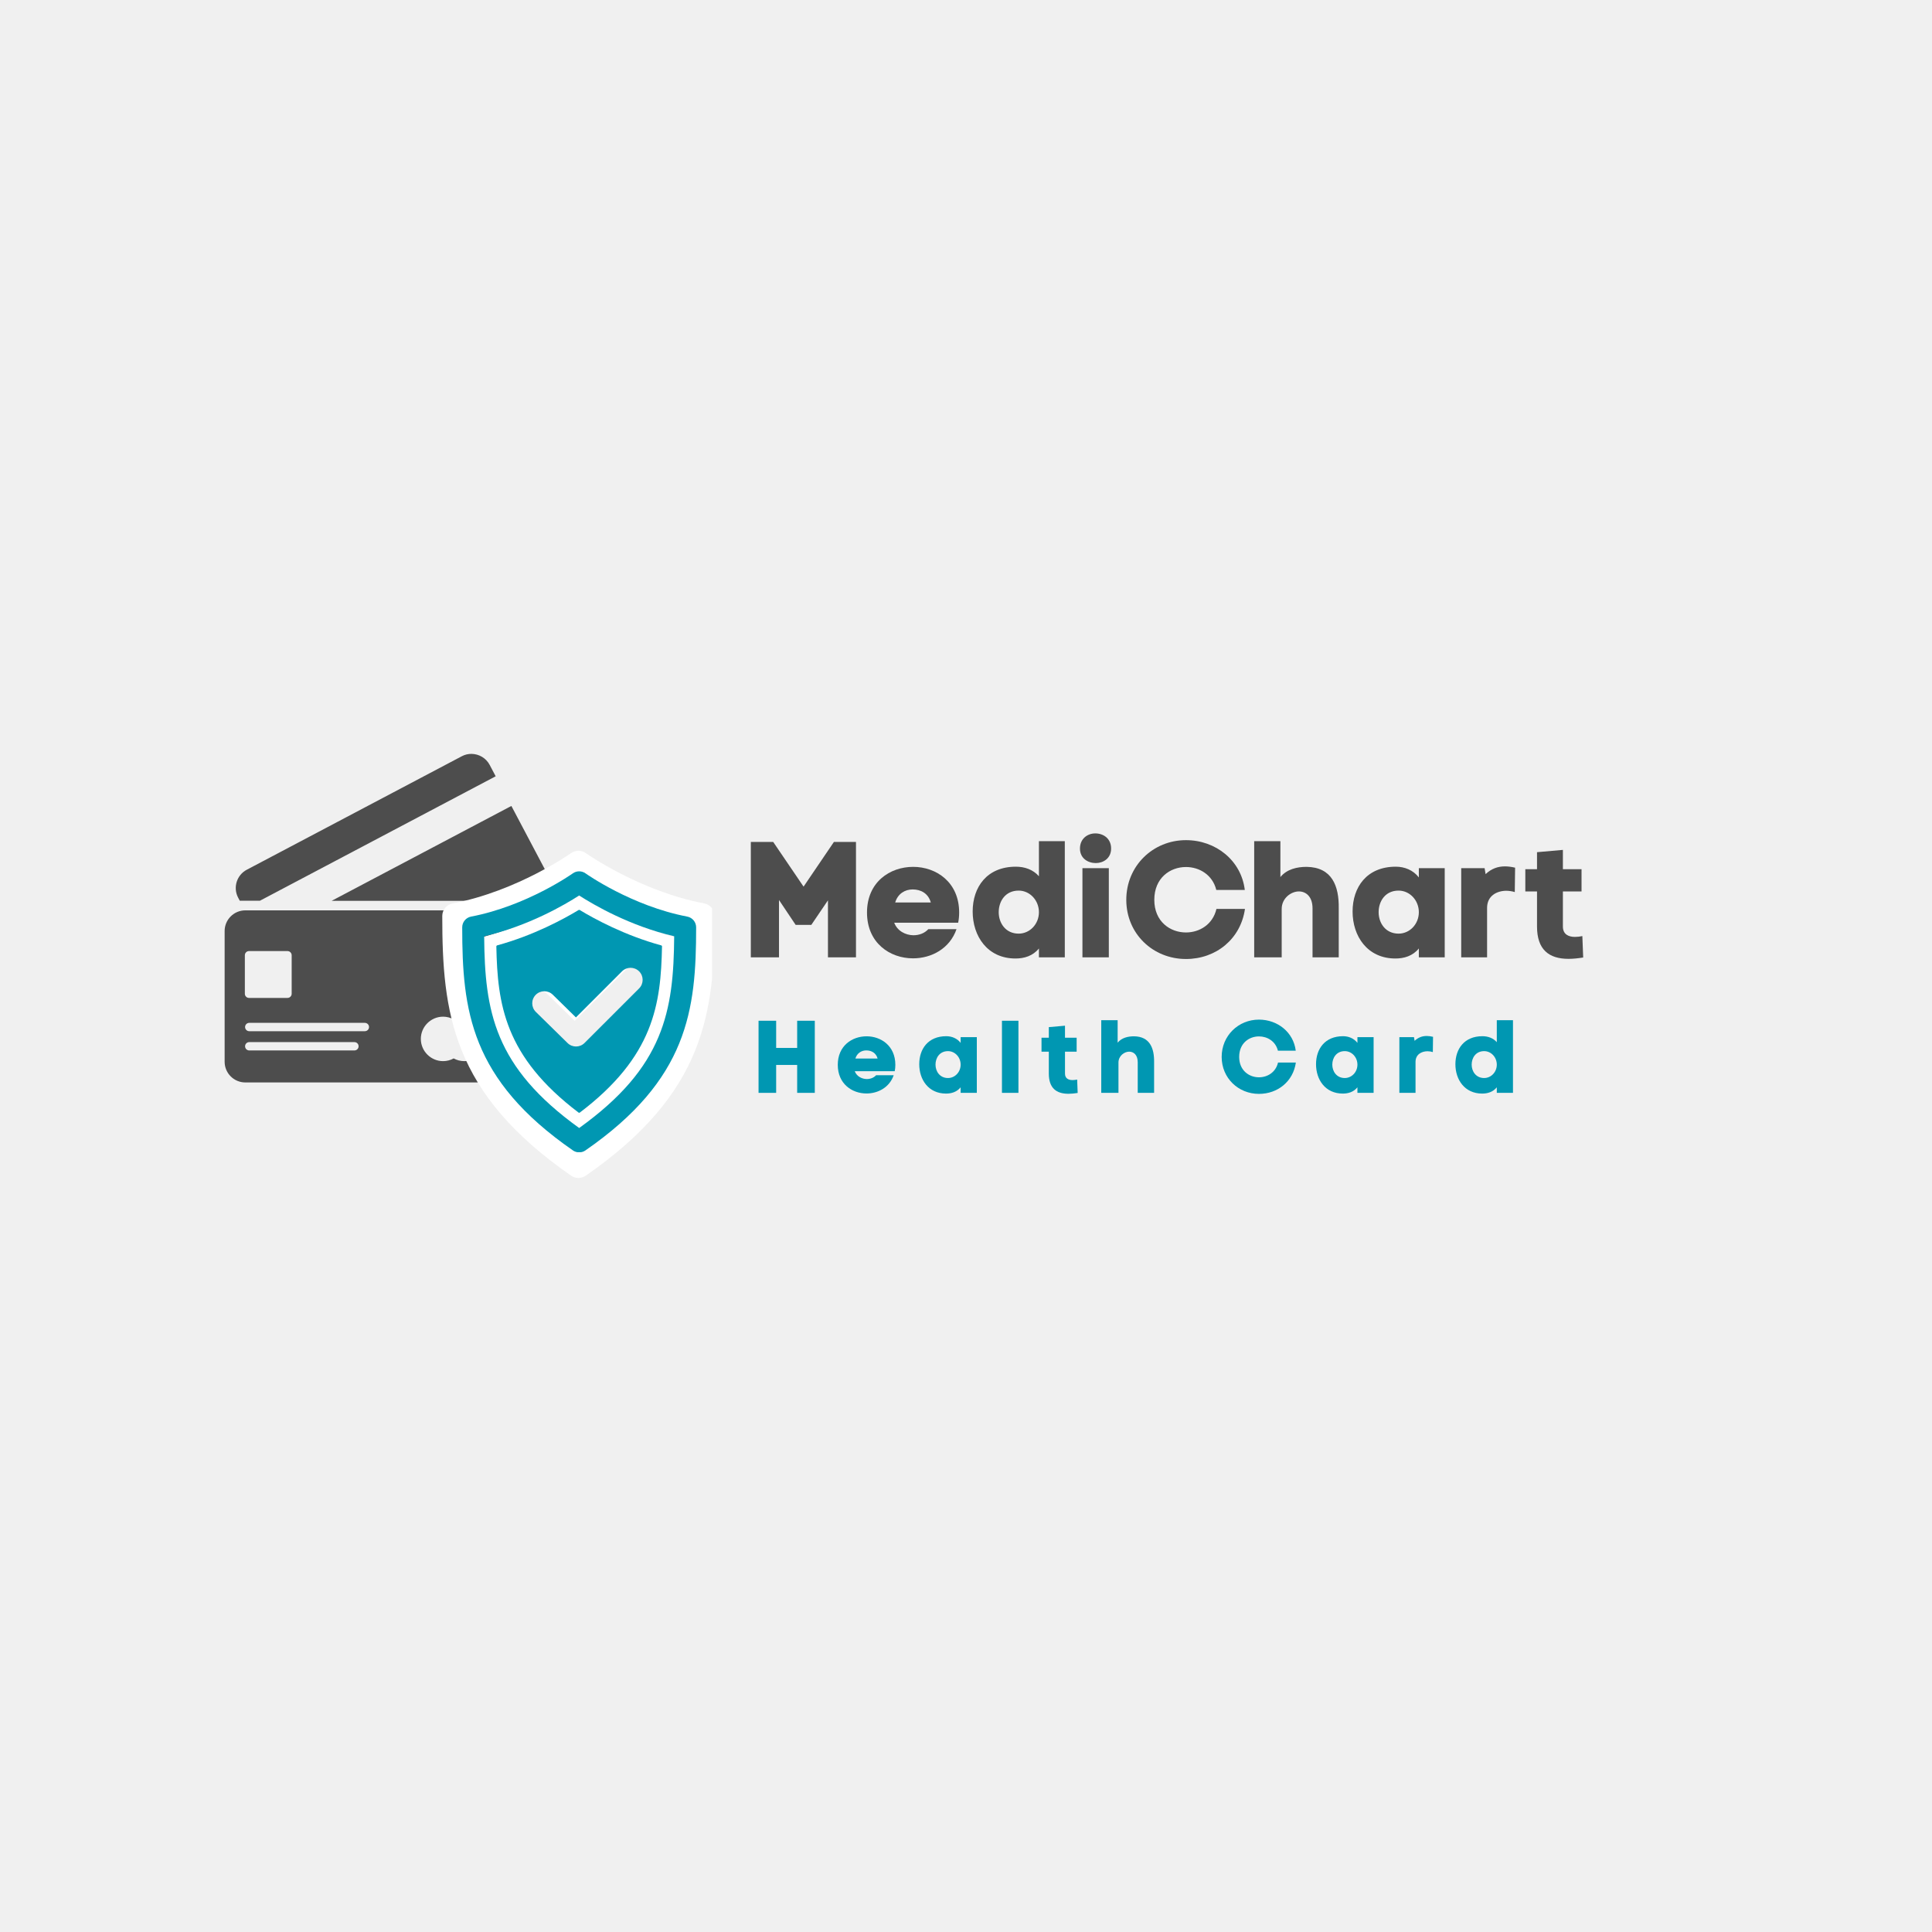
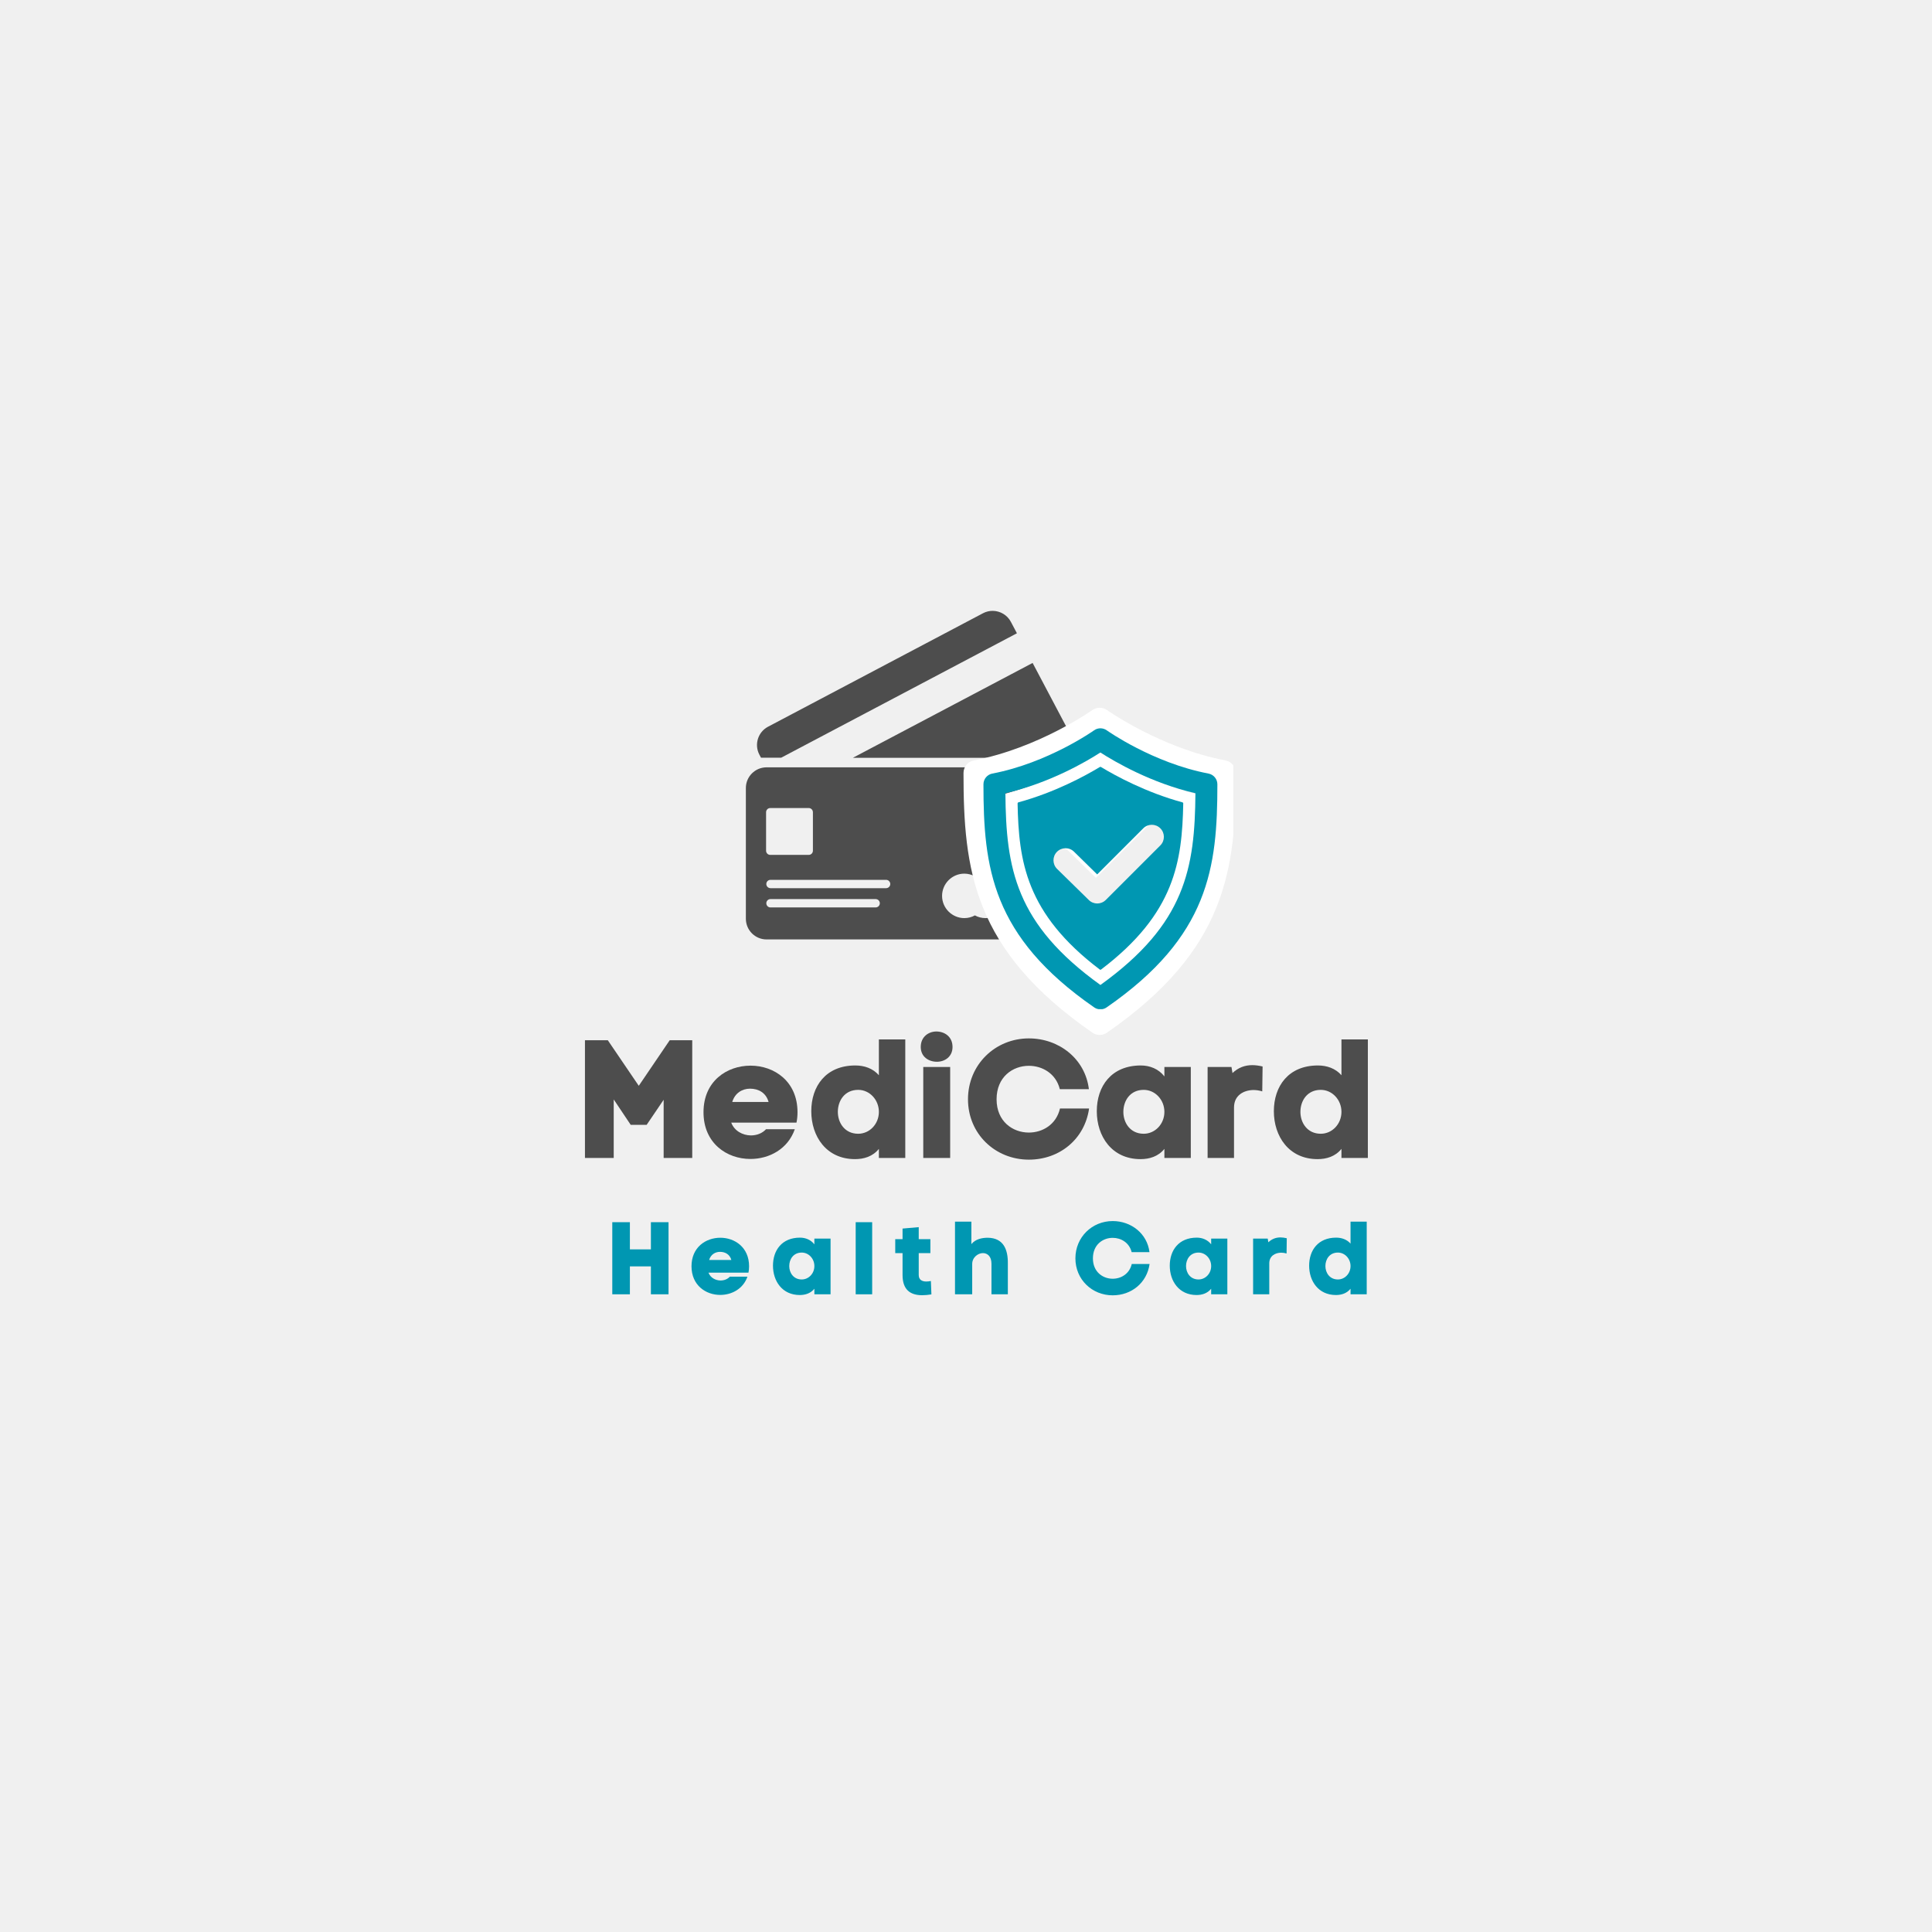
<svg xmlns="http://www.w3.org/2000/svg" width="500" zoomAndPan="magnify" viewBox="0 0 375 375" height="500" preserveAspectRatio="xMidYMid meet" version="1.0">
  <defs>
    <g />
-     <clipPath id="59d94aa895">
-       <path d="M 43.602 146.039 L 107.734 146.039 L 107.734 210.172 L 43.602 210.172 Z M 43.602 146.039 " clip-rule="nonzero" />
+     <clipPath id="3e96bc734f">
+       <path d="M 144.773 118.277 L 208.906 118.277 L 208.906 182.41 L 144.773 182.41 Z M 144.773 118.277 " clip-rule="nonzero" />
    </clipPath>
-     <clipPath id="4ed56bbb8b">
-       <path d="M 85.738 165 L 138.211 165 L 138.211 228.73 L 85.738 228.73 Z M 85.738 165 " clip-rule="nonzero" />
+     <clipPath id="8dc904a524">
+       <path d="M 187 137 L 239.383 137 L 239.383 200.969 L 187 200.969 Z M 187 137 " clip-rule="nonzero" />
    </clipPath>
-     <clipPath id="9d2d49fd68">
-       <path d="M 89.625 169 L 135.434 169 L 135.434 223.637 L 89.625 223.637 Z M 89.625 169 " clip-rule="nonzero" />
+     <clipPath id="e91665174f">
+       <path d="M 190.797 141 L 236.605 141 L 236.605 195.879 L 190.797 195.879 Z M 190.797 141 " clip-rule="nonzero" />
    </clipPath>
  </defs>
-   <g clip-path="url(#59d94aa895)">
-     <path fill="#4d4d4d" d="M 48.387 202.273 L 68.781 202.273 C 69.234 202.266 69.602 202.629 69.602 203.082 C 69.602 203.535 69.234 203.898 68.781 203.891 L 48.387 203.891 C 47.938 203.898 47.57 203.535 47.57 203.082 C 47.57 202.629 47.938 202.266 48.387 202.273 Z M 48.387 198.535 L 70.809 198.535 C 71.258 198.531 71.629 198.898 71.629 199.344 C 71.629 199.793 71.258 200.16 70.809 200.156 L 48.387 200.156 C 47.938 200.16 47.57 199.793 47.57 199.344 C 47.57 198.898 47.938 198.531 48.387 198.535 Z M 86.004 197.336 C 86.723 197.336 87.43 197.523 88.059 197.863 C 88.668 197.527 89.379 197.336 90.121 197.336 C 92.492 197.336 94.434 199.277 94.434 201.648 C 94.434 204.023 92.492 205.965 90.121 205.965 C 89.371 205.965 88.668 205.777 88.059 205.438 C 87.43 205.781 86.723 205.965 86.004 205.965 C 83.625 205.965 81.684 204.023 81.684 201.648 C 81.684 199.277 83.625 197.336 86.004 197.336 Z M 48.328 184.602 L 55.805 184.602 C 56.25 184.602 56.613 184.965 56.613 185.418 L 56.613 192.887 C 56.613 193.332 56.25 193.695 55.805 193.695 L 48.328 193.695 C 47.887 193.695 47.527 193.332 47.527 192.887 L 47.527 185.418 C 47.527 184.965 47.887 184.602 48.328 184.602 Z M 47.617 176.699 C 45.402 176.699 43.602 178.5 43.602 180.707 L 43.602 206.09 C 43.602 208.301 45.402 210.102 47.617 210.102 L 94.801 210.102 C 97.008 210.102 98.816 208.301 98.816 206.09 L 98.816 180.707 C 98.816 178.5 97.008 176.699 94.801 176.699 Z M 99.258 156.434 L 64.375 174.848 L 95.418 174.848 C 97.625 174.848 100.266 177.055 100.266 178.746 L 100.266 178.867 L 105.242 176.328 C 107.207 175.32 107.941 172.859 106.906 170.91 Z M 91.539 146.328 C 90.891 146.316 90.23 146.469 89.625 146.793 L 47.898 168.816 C 45.945 169.848 45.191 172.281 46.223 174.234 L 46.539 174.828 L 50.457 174.828 L 96.211 150.676 L 95.047 148.469 C 94.336 147.121 92.961 146.352 91.539 146.328 " fill-opacity="1" fill-rule="nonzero" />
+   <g clip-path="url(#3e96bc734f)">
+     <path fill="#4d4d4d" d="M 149.559 174.512 L 169.953 174.512 C 170.406 174.508 170.773 174.867 170.773 175.32 C 170.773 175.773 170.406 176.137 169.953 176.133 L 149.559 176.133 C 149.109 176.137 148.742 175.773 148.742 175.32 C 148.742 174.867 149.109 174.508 149.559 174.512 Z M 149.559 170.777 L 171.98 170.777 C 172.43 170.77 172.801 171.137 172.801 171.586 C 172.801 172.031 172.43 172.398 171.98 172.395 L 149.559 172.395 C 149.109 172.398 148.742 172.031 148.742 171.586 C 148.742 171.137 149.109 170.77 149.559 170.777 Z M 187.176 169.574 C 187.895 169.574 188.602 169.762 189.23 170.102 C 189.84 169.77 190.551 169.574 191.289 169.574 C 193.664 169.574 195.605 171.516 195.605 173.891 C 195.605 176.262 193.664 178.203 191.289 178.203 C 190.543 178.203 189.84 178.016 189.23 177.676 C 188.602 178.023 187.895 178.203 187.176 178.203 C 184.797 178.203 182.855 176.262 182.855 173.891 C 182.855 171.516 184.797 169.574 187.176 169.574 Z M 149.5 156.84 L 156.977 156.84 C 157.422 156.84 157.785 157.203 157.785 157.656 L 157.785 165.125 C 157.785 165.57 157.422 165.934 156.977 165.934 L 149.5 165.934 C 149.059 165.934 148.695 165.57 148.695 165.125 L 148.695 157.656 C 148.695 157.203 149.059 156.84 149.5 156.84 Z M 148.789 148.938 C 146.574 148.938 144.773 150.738 144.773 152.945 L 144.773 178.328 C 144.773 180.543 146.574 182.344 148.789 182.344 L 195.973 182.344 C 198.18 182.344 199.988 180.543 199.988 178.328 L 199.988 152.945 C 199.988 150.738 198.18 148.938 195.973 148.938 Z M 200.43 128.676 L 165.547 147.086 L 196.59 147.086 C 198.797 147.086 201.438 149.293 201.438 150.988 L 201.438 151.105 L 206.414 148.57 C 208.379 147.562 209.113 145.098 208.078 143.152 Z M 192.711 118.566 C 192.062 118.559 191.402 118.711 190.797 119.031 L 149.07 141.059 C 147.117 142.086 146.363 144.523 147.395 146.477 L 147.711 147.07 L 151.629 147.07 L 197.383 122.918 L 196.215 120.707 C 195.508 119.359 194.133 118.59 192.711 118.566 " fill-opacity="1" fill-rule="nonzero" />
  </g>
-   <g clip-path="url(#4ed56bbb8b)">
-     <path fill="#ffffff" d="M 112.277 228.641 C 111.785 228.641 111.289 228.496 110.867 228.203 C 87.688 212.156 85.844 196.539 85.844 177.789 C 85.844 176.602 86.688 175.578 87.855 175.359 C 100.438 172.953 110.73 165.668 110.832 165.594 C 111.695 164.977 112.855 164.977 113.719 165.594 C 113.82 165.668 124.109 172.953 136.695 175.359 C 137.863 175.582 138.707 176.602 138.707 177.789 C 138.707 196.539 136.863 212.156 113.684 228.203 C 113.262 228.496 112.77 228.641 112.277 228.641 Z M 90.805 179.801 C 90.938 196.773 93.066 209.328 112.277 223.137 C 131.488 209.328 133.617 196.773 133.75 179.801 C 123.699 177.48 115.488 172.664 112.277 170.59 C 109.062 172.664 100.855 177.48 90.805 179.801 Z M 90.805 179.801 " fill-opacity="1" fill-rule="nonzero" />
+   <g clip-path="url(#8dc904a524)">
+     <path fill="#ffffff" d="M 213.449 200.883 C 212.957 200.883 212.461 200.738 212.039 200.441 C 188.859 184.398 187.016 168.781 187.016 150.031 C 187.016 148.844 187.859 147.82 189.027 147.598 C 201.609 145.195 211.902 137.91 212.004 137.836 C 212.867 137.219 214.027 137.219 214.891 137.836 C 214.992 137.906 225.281 145.195 237.867 147.598 C 239.035 147.82 239.879 148.844 239.879 150.031 C 239.879 168.781 238.035 184.398 214.855 200.441 C 214.434 200.738 213.941 200.883 213.449 200.883 Z M 191.977 152.039 C 192.109 169.012 194.238 181.566 213.449 195.375 C 232.66 181.566 234.789 169.012 234.918 152.039 C 224.871 149.723 216.66 144.906 213.449 142.832 C 210.234 144.906 202.027 149.719 191.977 152.039 Z M 191.977 152.039 " fill-opacity="1" fill-rule="nonzero" />
  </g>
-   <path fill="#ffffff" d="M 130.828 181.867 C 122.59 179.621 115.742 175.895 112.395 173.871 C 112.324 173.824 112.234 173.824 112.16 173.871 C 108.809 175.895 101.961 179.621 93.727 181.867 C 93.625 181.898 93.555 181.988 93.559 182.094 C 93.816 195.133 95.391 206.957 112.137 219.652 C 112.18 219.684 112.227 219.699 112.277 219.699 C 112.328 219.699 112.371 219.684 112.414 219.652 C 129.16 206.957 130.738 195.133 130.996 182.094 C 131 181.988 130.93 181.898 130.828 181.867 Z M 125.816 191.59 L 113.492 203.918 C 112.957 204.449 112.262 204.719 111.562 204.719 C 110.871 204.719 110.18 204.457 109.648 203.934 L 102.484 196.906 C 101.41 195.852 101.391 194.125 102.449 193.051 C 103.504 191.973 105.23 191.957 106.309 193.012 L 111.543 198.148 L 121.957 187.734 C 123.023 186.668 124.754 186.668 125.816 187.734 C 126.883 188.797 126.883 190.523 125.816 191.59 Z M 125.816 191.59 " fill-opacity="1" fill-rule="nonzero" />
-   <g clip-path="url(#9d2d49fd68)">
-     <path fill="#0097b2" d="M 112.418 223.672 C 111.996 223.672 111.57 223.551 111.207 223.297 C 91.301 209.516 89.715 196.102 89.715 179.996 C 89.715 178.977 90.441 178.098 91.441 177.91 C 102.25 175.844 111.09 169.586 111.18 169.523 C 111.918 168.992 112.914 168.992 113.656 169.523 C 113.742 169.586 122.582 175.844 133.391 177.91 C 134.395 178.102 135.121 178.977 135.121 179.996 C 135.121 196.102 133.535 209.516 113.629 223.297 C 113.266 223.551 112.844 223.672 112.418 223.672 Z M 93.977 181.723 C 94.09 196.301 95.922 207.086 112.418 218.945 C 128.918 207.086 130.746 196.301 130.859 181.723 C 122.227 179.73 115.18 175.594 112.418 173.812 C 109.66 175.594 102.609 179.73 93.977 181.723 Z M 93.977 181.723 " fill-opacity="1" fill-rule="nonzero" />
+   <path fill="#ffffff" d="M 232 154.109 C 223.762 151.859 216.914 148.133 213.566 146.109 C 213.492 146.066 213.406 146.066 213.332 146.109 C 209.98 148.133 203.133 151.859 194.898 154.109 C 194.797 154.137 194.727 154.23 194.73 154.332 C 194.988 167.375 196.562 179.199 213.309 191.895 C 213.352 191.922 213.398 191.938 213.449 191.938 C 213.5 191.938 213.543 191.922 213.586 191.895 C 230.332 179.199 231.91 167.371 232.168 154.332 C 232.172 154.23 232.102 154.137 232 154.109 Z M 226.988 163.832 L 214.664 176.16 C 214.129 176.688 213.434 176.961 212.734 176.961 C 212.043 176.961 211.352 176.699 210.82 176.176 L 203.656 169.145 C 202.582 168.09 202.562 166.363 203.621 165.289 C 204.676 164.215 206.402 164.195 207.48 165.254 L 212.715 170.387 L 223.129 159.973 C 224.195 158.906 225.926 158.906 226.988 159.973 C 228.055 161.035 228.055 162.766 226.988 163.832 Z M 226.988 163.832 " fill-opacity="1" fill-rule="nonzero" />
+   <g clip-path="url(#e91665174f)">
+     <path fill="#0097b2" d="M 213.59 195.914 C 213.168 195.914 212.742 195.789 212.379 195.535 C 192.469 181.754 190.887 168.34 190.887 152.238 C 190.887 151.215 191.613 150.336 192.613 150.148 C 203.422 148.082 212.262 141.824 212.352 141.762 C 213.09 141.23 214.086 141.23 214.828 141.762 C 214.914 141.824 223.754 148.082 234.562 150.148 C 235.566 150.34 236.293 151.215 236.293 152.238 C 236.293 168.34 234.707 181.754 214.797 195.535 C 214.438 195.789 214.016 195.914 213.59 195.914 Z M 195.148 153.965 C 195.262 168.543 197.09 179.324 213.59 191.184 C 230.09 179.324 231.918 168.543 232.031 153.965 C 223.398 151.973 216.348 147.836 213.59 146.055 C 210.832 147.836 203.781 151.969 195.148 153.965 Z M 195.148 153.965 " fill-opacity="1" fill-rule="nonzero" />
  </g>
-   <path fill="#0097b2" d="M 128.352 183.5 C 121.277 181.57 115.395 178.367 112.52 176.629 C 112.457 176.594 112.383 176.594 112.316 176.629 C 109.441 178.367 103.559 181.57 96.484 183.5 C 96.398 183.527 96.34 183.602 96.34 183.691 C 96.562 194.895 97.918 205.051 112.301 215.953 C 112.336 215.977 112.375 215.992 112.418 215.992 C 112.461 215.992 112.5 215.977 112.539 215.953 C 126.922 205.051 128.277 194.891 128.496 183.691 C 128.5 183.602 128.438 183.527 128.352 183.5 Z M 124.051 191.852 L 113.461 202.438 C 113.004 202.895 112.406 203.125 111.805 203.125 C 111.211 203.125 110.617 202.902 110.164 202.453 L 104.008 196.414 C 103.086 195.508 103.07 194.027 103.977 193.102 C 104.883 192.18 106.367 192.164 107.293 193.07 L 111.789 197.48 L 120.734 188.535 C 121.648 187.621 123.133 187.621 124.051 188.535 C 124.965 189.449 124.965 190.934 124.051 191.852 Z M 124.051 191.852 " fill-opacity="1" fill-rule="nonzero" />
+   <path fill="#0097b2" d="M 229.523 155.738 C 222.449 153.809 216.566 150.609 213.691 148.871 C 213.629 148.832 213.555 148.832 213.488 148.871 C 210.613 150.609 204.73 153.809 197.656 155.738 C 197.57 155.766 197.512 155.844 197.512 155.934 C 197.734 167.133 199.09 177.289 213.473 188.191 C 213.508 188.219 213.547 188.23 213.59 188.23 C 213.633 188.23 213.672 188.219 213.711 188.191 C 228.094 177.289 229.445 167.133 229.668 155.934 C 229.672 155.844 229.609 155.766 229.523 155.738 Z M 225.223 164.09 L 214.633 174.68 C 214.176 175.133 213.578 175.367 212.977 175.367 C 212.383 175.367 211.789 175.141 211.336 174.691 L 205.18 168.656 C 204.258 167.75 204.242 166.266 205.148 165.344 C 206.055 164.418 207.539 164.402 208.465 165.312 L 212.961 169.723 L 221.906 160.777 C 222.82 159.859 224.305 159.859 225.223 160.777 C 226.137 161.691 226.137 163.176 225.223 164.09 Z M 225.223 164.09 " fill-opacity="1" fill-rule="nonzero" />
  <g fill="#4d4d4d" fill-opacity="1">
-     <g transform="translate(144.1325, 185.8222)">
+     <g transform="translate(111.907, 224.7594)">
      <g>
-         <path d="M 11.84 -13.727 L 5.949 -22.398 L 1.602 -22.398 L 1.602 0 L 7.07 0 L 7.07 -11.133 L 10.301 -6.305 L 13.344 -6.305 L 16.574 -11.07 L 16.574 0 L 22.012 0 L 22.012 -22.398 L 17.727 -22.398 Z M 11.84 -13.727 " />
+         <path d="M 12.078 -14.004 L 6.07 -22.848 L 1.633 -22.848 L 1.633 0 L 7.215 0 L 7.215 -11.359 L 10.512 -6.43 L 13.609 -6.43 L 16.906 -11.293 L 16.906 0 L 22.457 0 L 22.457 -22.848 L 18.082 -22.848 Z M 12.078 -14.004 " />
      </g>
    </g>
  </g>
  <g fill="#4d4d4d" fill-opacity="1">
-     <g transform="translate(167.8706, 185.8222)">
+     <g transform="translate(136.1239, 224.7594)">
      <g>
-         <path d="M 18.301 -8.703 C 18.301 -14.621 13.82 -17.566 9.375 -17.566 C 4.863 -17.566 0.414 -14.621 0.414 -8.703 C 0.414 -2.785 4.863 0.191 9.344 0.191 C 12.926 0.191 16.477 -1.695 17.789 -5.473 L 12.316 -5.473 C 11.582 -4.672 10.527 -4.289 9.406 -4.289 C 7.871 -4.32 6.305 -5.121 5.695 -6.719 L 18.109 -6.719 C 18.238 -7.359 18.301 -8 18.301 -8.703 Z M 12.797 -10.656 L 5.887 -10.656 C 6.398 -12.352 7.773 -13.184 9.277 -13.184 C 10.91 -13.184 12.316 -12.383 12.797 -10.656 Z M 12.797 -10.656 " />
+         <path d="M 18.672 -8.879 C 18.672 -14.918 14.102 -17.918 9.562 -17.918 C 4.961 -17.918 0.426 -14.918 0.426 -8.879 C 0.426 -2.84 4.961 0.195 9.531 0.195 C 13.188 0.195 16.809 -1.73 18.148 -5.582 L 12.566 -5.582 C 11.816 -4.766 10.738 -4.375 9.598 -4.375 C 8.031 -4.406 6.43 -5.223 5.809 -6.855 L 18.473 -6.855 C 18.605 -7.508 18.672 -8.16 18.672 -8.879 Z M 13.055 -10.871 L 6.004 -10.871 C 6.527 -12.598 7.93 -13.449 9.465 -13.449 C 11.129 -13.449 12.566 -12.633 13.055 -10.871 Z M 13.055 -10.871 " />
      </g>
    </g>
  </g>
  <g fill="#4d4d4d" fill-opacity="1">
-     <g transform="translate(188.3456, 185.8222)">
+     <g transform="translate(157.0119, 224.7594)">
      <g>
-         <path d="M 8.832 -17.598 C 3.199 -17.598 0.449 -13.629 0.449 -8.895 C 0.449 -4.129 3.297 0.223 8.766 0.223 C 10.43 0.223 12.125 -0.258 13.309 -1.727 L 13.309 0 L 18.332 0 L 18.332 -22.555 L 13.309 -22.555 L 13.309 -15.742 C 12.156 -17.055 10.527 -17.598 8.832 -17.598 Z M 9.375 -4.605 C 6.816 -4.605 5.504 -6.688 5.504 -8.766 C 5.504 -10.879 6.781 -12.957 9.375 -12.957 C 11.551 -12.957 13.309 -11.07 13.309 -8.766 C 13.309 -6.465 11.551 -4.605 9.375 -4.605 Z M 9.375 -4.605 " />
+         <path d="M 9.008 -17.953 C 3.266 -17.953 0.457 -13.906 0.457 -9.074 C 0.457 -4.211 3.363 0.227 8.945 0.227 C 10.641 0.227 12.371 -0.262 13.578 -1.762 L 13.578 0 L 18.703 0 L 18.703 -23.012 L 13.578 -23.012 L 13.578 -16.059 C 12.402 -17.398 10.738 -17.953 9.008 -17.953 Z M 9.562 -4.699 C 6.953 -4.699 5.613 -6.82 5.613 -8.945 C 5.613 -11.098 6.918 -13.219 9.562 -13.219 C 11.781 -13.219 13.578 -11.293 13.578 -8.945 C 13.578 -6.594 11.781 -4.699 9.562 -4.699 Z M 9.562 -4.699 " />
      </g>
    </g>
  </g>
  <g fill="#4d4d4d" fill-opacity="1">
-     <g transform="translate(208.9165, 185.8222)">
+     <g transform="translate(177.9977, 224.7594)">
      <g>
-         <path d="M 0.703 -21.117 C 0.703 -19.23 2.238 -18.301 3.777 -18.301 C 5.246 -18.301 6.75 -19.23 6.75 -21.117 C 6.75 -23.102 5.215 -24.059 3.68 -24.059 C 2.207 -24.059 0.703 -23.07 0.703 -21.117 Z M 1.184 -17.309 L 6.305 -17.309 L 6.305 0 L 1.184 0 Z M 1.184 -17.309 " />
+         <path d="M 0.719 -21.543 C 0.719 -19.617 2.285 -18.672 3.852 -18.672 C 5.352 -18.672 6.887 -19.617 6.887 -21.543 C 6.887 -23.566 5.32 -24.547 3.754 -24.547 C 2.254 -24.547 0.719 -23.535 0.719 -21.543 Z M 1.207 -17.66 L 6.43 -17.66 L 6.43 0 L 1.207 0 Z M 1.207 -17.66 " />
      </g>
    </g>
  </g>
  <g fill="#4d4d4d" fill-opacity="1">
-     <g transform="translate(217.4904, 185.8222)">
+     <g transform="translate(186.7446, 224.7594)">
      <g>
-         <path d="M 6.559 -11.168 C 6.559 -15.422 9.629 -17.535 12.703 -17.535 C 15.262 -17.535 17.852 -16.062 18.59 -13.086 L 24.125 -13.086 C 23.422 -18.844 18.461 -22.75 12.703 -22.75 C 6.305 -22.75 1.121 -17.758 1.121 -11.168 C 1.121 -4.574 6.305 0.32 12.703 0.32 C 18.523 0.32 23.324 -3.551 24.156 -9.406 L 18.621 -9.406 C 17.918 -6.367 15.324 -4.832 12.703 -4.832 C 9.629 -4.832 6.559 -6.941 6.559 -11.168 Z M 6.559 -11.168 " />
+         <path d="M 6.691 -11.391 C 6.691 -15.734 9.824 -17.887 12.957 -17.887 C 15.57 -17.887 18.215 -16.387 18.965 -13.352 L 24.609 -13.352 C 23.895 -19.227 18.832 -23.207 12.957 -23.207 C 6.43 -23.207 1.141 -18.117 1.141 -11.391 C 1.141 -4.668 6.43 0.328 12.957 0.328 C 18.898 0.328 23.793 -3.625 24.645 -9.598 L 18.996 -9.598 C 18.277 -6.496 15.633 -4.93 12.957 -4.93 C 9.824 -4.93 6.691 -7.082 6.691 -11.391 Z M 6.691 -11.391 " />
      </g>
    </g>
  </g>
  <g fill="#4d4d4d" fill-opacity="1">
-     <g transform="translate(242.6682, 185.8222)">
+     <g transform="translate(212.4302, 224.7594)">
      <g>
-         <path d="M 5.855 -15.582 L 5.855 -22.555 L 0.77 -22.555 L 0.77 0 L 6.109 0 L 6.109 -9.406 C 6.109 -11.484 7.934 -12.797 9.438 -12.797 C 10.812 -12.797 12.094 -11.805 12.094 -9.504 L 12.094 0 L 17.18 0 L 17.18 -9.535 C 17.246 -13.855 15.871 -17.5 10.941 -17.566 C 9.086 -17.566 7.102 -17.117 5.855 -15.582 Z M 5.855 -15.582 " />
+         <path d="M 9.008 -17.953 C 3.266 -17.953 0.457 -13.906 0.457 -9.074 C 0.457 -4.211 3.363 0.227 8.945 0.227 C 10.641 0.227 12.371 -0.262 13.578 -1.762 L 13.578 0 L 18.703 0 L 18.703 -17.66 L 13.578 -17.66 L 13.578 -15.832 C 12.438 -17.301 10.738 -17.953 9.008 -17.953 Z M 9.562 -4.699 C 6.953 -4.699 5.613 -6.82 5.613 -8.945 C 5.613 -11.098 6.918 -13.219 9.562 -13.219 C 11.781 -13.219 13.578 -11.293 13.578 -8.945 C 13.578 -6.594 11.781 -4.699 9.562 -4.699 Z M 9.562 -4.699 " />
      </g>
    </g>
  </g>
  <g fill="#4d4d4d" fill-opacity="1">
-     <g transform="translate(262.0875, 185.8222)">
+     <g transform="translate(233.416, 224.7594)">
      <g>
-         <path d="M 8.832 -17.598 C 3.199 -17.598 0.449 -13.629 0.449 -8.895 C 0.449 -4.129 3.297 0.223 8.766 0.223 C 10.43 0.223 12.125 -0.258 13.309 -1.727 L 13.309 0 L 18.332 0 L 18.332 -17.309 L 13.309 -17.309 L 13.309 -15.516 C 12.191 -16.957 10.527 -17.598 8.832 -17.598 Z M 9.375 -4.605 C 6.816 -4.605 5.504 -6.688 5.504 -8.766 C 5.504 -10.879 6.781 -12.957 9.375 -12.957 C 11.551 -12.957 13.309 -11.07 13.309 -8.766 C 13.309 -6.465 11.551 -4.605 9.375 -4.605 Z M 9.375 -4.605 " />
+         <path d="M 5.809 -16.484 L 5.613 -17.66 L 0.98 -17.66 L 0.98 0 L 6.105 0 L 6.105 -9.793 C 6.105 -12.176 7.996 -13.152 9.855 -13.188 C 10.445 -13.188 11.066 -13.09 11.586 -12.926 L 11.652 -17.758 C 10.969 -17.918 10.281 -18.016 9.66 -18.016 C 8.227 -18.016 6.953 -17.559 5.809 -16.484 Z M 5.809 -16.484 " />
      </g>
    </g>
  </g>
  <g fill="#4d4d4d" fill-opacity="1">
-     <g transform="translate(282.6584, 185.8222)">
+     <g transform="translate(246.7974, 224.7594)">
      <g>
-         <path d="M 5.695 -16.156 L 5.504 -17.309 L 0.961 -17.309 L 0.961 0 L 5.984 0 L 5.984 -9.598 C 5.984 -11.934 7.84 -12.895 9.664 -12.926 C 10.238 -12.926 10.848 -12.828 11.359 -12.672 L 11.422 -17.406 C 10.75 -17.566 10.078 -17.66 9.469 -17.66 C 8.062 -17.66 6.816 -17.215 5.695 -16.156 Z M 5.695 -16.156 " />
-       </g>
-     </g>
-   </g>
-   <g fill="#4d4d4d" fill-opacity="1">
-     <g transform="translate(295.7752, 185.8222)">
-       <g>
-         <path d="M 11.52 0.031 L 11.359 -4.129 C 10.91 -4.031 10.398 -3.969 9.918 -3.969 C 8.703 -3.969 7.582 -4.449 7.582 -5.984 L 7.582 -12.797 L 11.199 -12.797 L 11.199 -17.117 L 7.582 -17.117 L 7.582 -20.859 L 2.559 -20.414 L 2.559 -17.117 L 0.289 -17.117 L 0.289 -12.797 L 2.559 -12.797 L 2.559 -5.984 C 2.559 -1.504 4.863 0.289 8.672 0.289 C 9.535 0.289 10.496 0.191 11.52 0.031 Z M 11.52 0.031 " />
+         <path d="M 9.008 -17.953 C 3.266 -17.953 0.457 -13.906 0.457 -9.074 C 0.457 -4.211 3.363 0.227 8.945 0.227 C 10.641 0.227 12.371 -0.262 13.578 -1.762 L 13.578 0 L 18.703 0 L 18.703 -23.012 L 13.578 -23.012 L 13.578 -16.059 C 12.402 -17.398 10.738 -17.953 9.008 -17.953 Z M 9.562 -4.699 C 6.953 -4.699 5.613 -6.82 5.613 -8.945 C 5.613 -11.098 6.918 -13.219 9.562 -13.219 C 11.781 -13.219 13.578 -11.293 13.578 -8.945 C 13.578 -6.594 11.781 -4.699 9.562 -4.699 Z M 9.562 -4.699 " />
      </g>
    </g>
  </g>
  <g fill="#0097b2" fill-opacity="1">
-     <g transform="translate(146.2338, 212.1223)">
+     <g transform="translate(117.844, 251.2218)">
      <g>
        <path d="M 11.918 0 L 11.918 -13.996 L 8.496 -13.996 L 8.496 -8.719 L 4.418 -8.719 L 4.418 -13.996 L 1 -13.996 L 1 0 L 4.418 0 L 4.418 -5.418 L 8.496 -5.418 L 8.496 0 Z M 11.918 0 " />
      </g>
    </g>
  </g>
  <g fill="#0097b2" fill-opacity="1">
-     <g transform="translate(162.3486, 212.1223)">
+     <g transform="translate(133.9588, 251.2218)">
      <g>
        <path d="M 11.438 -5.438 C 11.438 -9.137 8.637 -10.977 5.859 -10.977 C 3.039 -10.977 0.262 -9.137 0.262 -5.438 C 0.262 -1.738 3.039 0.121 5.84 0.121 C 8.078 0.121 10.297 -1.059 11.117 -3.418 L 7.699 -3.418 C 7.238 -2.918 6.578 -2.68 5.879 -2.68 C 4.918 -2.699 3.938 -3.199 3.559 -4.199 L 11.316 -4.199 C 11.398 -4.598 11.438 -5 11.438 -5.438 Z M 7.996 -6.66 L 3.68 -6.66 C 4 -7.719 4.859 -8.238 5.797 -8.238 C 6.816 -8.238 7.699 -7.738 7.996 -6.66 Z M 7.996 -6.66 " />
      </g>
    </g>
  </g>
  <g fill="#0097b2" fill-opacity="1">
-     <g transform="translate(178.1436, 212.1223)">
+     <g transform="translate(149.7537, 251.2218)">
      <g>
        <path d="M 5.52 -10.996 C 2 -10.996 0.281 -8.52 0.281 -5.559 C 0.281 -2.578 2.059 0.141 5.48 0.141 C 6.52 0.141 7.578 -0.16 8.316 -1.078 L 8.316 0 L 11.457 0 L 11.457 -10.816 L 8.316 -10.816 L 8.316 -9.699 C 7.617 -10.598 6.578 -10.996 5.52 -10.996 Z M 5.859 -2.879 C 4.258 -2.879 3.438 -4.18 3.438 -5.48 C 3.438 -6.797 4.238 -8.098 5.859 -8.098 C 7.219 -8.098 8.316 -6.918 8.316 -5.48 C 8.316 -4.039 7.219 -2.879 5.859 -2.879 Z M 5.859 -2.879 " />
      </g>
    </g>
  </g>
  <g fill="#0097b2" fill-opacity="1">
-     <g transform="translate(193.9985, 212.1223)">
+     <g transform="translate(165.6086, 251.2218)">
      <g>
        <path d="M 3.68 -13.996 L 0.48 -13.996 L 0.48 0 L 3.68 0 Z M 3.68 -13.996 " />
      </g>
    </g>
  </g>
  <g fill="#0097b2" fill-opacity="1">
-     <g transform="translate(201.9765, 212.1223)">
+     <g transform="translate(173.5866, 251.2218)">
      <g>
        <path d="M 7.199 0.02 L 7.098 -2.578 C 6.816 -2.52 6.5 -2.48 6.199 -2.48 C 5.438 -2.48 4.738 -2.781 4.738 -3.738 L 4.738 -7.996 L 7 -7.996 L 7 -10.699 L 4.738 -10.699 L 4.738 -13.035 L 1.598 -12.758 L 1.598 -10.699 L 0.18 -10.699 L 0.18 -7.996 L 1.598 -7.996 L 1.598 -3.738 C 1.598 -0.941 3.039 0.18 5.418 0.18 C 5.957 0.18 6.559 0.121 7.199 0.02 Z M 7.199 0.02 " />
      </g>
    </g>
  </g>
  <g fill="#0097b2" fill-opacity="1">
-     <g transform="translate(213.2732, 212.1223)">
+     <g transform="translate(184.8834, 251.2218)">
      <g>
        <path d="M 3.66 -9.738 L 3.66 -14.098 L 0.48 -14.098 L 0.48 0 L 3.82 0 L 3.82 -5.879 C 3.82 -7.18 4.957 -7.996 5.898 -7.996 C 6.758 -7.996 7.559 -7.379 7.559 -5.938 L 7.559 0 L 10.738 0 L 10.738 -5.957 C 10.777 -8.656 9.918 -10.938 6.84 -10.977 C 5.68 -10.977 4.438 -10.699 3.66 -9.738 Z M 3.66 -9.738 " />
      </g>
    </g>
  </g>
  <g fill="#0097b2" fill-opacity="1">
-     <g transform="translate(228.4084, 212.1223)">
+     <g transform="translate(200.0185, 251.2218)">
      <g />
    </g>
  </g>
  <g fill="#0097b2" fill-opacity="1">
-     <g transform="translate(236.4264, 212.1223)">
+     <g transform="translate(208.0365, 251.2218)">
      <g>
        <path d="M 4.098 -6.977 C 4.098 -9.637 6.02 -10.957 7.938 -10.957 C 9.539 -10.957 11.156 -10.039 11.617 -8.18 L 15.078 -8.18 C 14.637 -11.777 11.539 -14.215 7.938 -14.215 C 3.938 -14.215 0.699 -11.098 0.699 -6.977 C 0.699 -2.859 3.938 0.199 7.938 0.199 C 11.578 0.199 14.578 -2.219 15.098 -5.879 L 11.637 -5.879 C 11.195 -3.98 9.578 -3.02 7.938 -3.02 C 6.02 -3.02 4.098 -4.34 4.098 -6.977 Z M 4.098 -6.977 " />
      </g>
    </g>
  </g>
  <g fill="#0097b2" fill-opacity="1">
-     <g transform="translate(255.1602, 212.1223)">
+     <g transform="translate(226.7703, 251.2218)">
      <g>
        <path d="M 5.52 -10.996 C 2 -10.996 0.281 -8.52 0.281 -5.559 C 0.281 -2.578 2.059 0.141 5.48 0.141 C 6.52 0.141 7.578 -0.16 8.316 -1.078 L 8.316 0 L 11.457 0 L 11.457 -10.816 L 8.316 -10.816 L 8.316 -9.699 C 7.617 -10.598 6.578 -10.996 5.52 -10.996 Z M 5.859 -2.879 C 4.258 -2.879 3.438 -4.18 3.438 -5.48 C 3.438 -6.797 4.238 -8.098 5.859 -8.098 C 7.219 -8.098 8.316 -6.918 8.316 -5.48 C 8.316 -4.039 7.219 -2.879 5.859 -2.879 Z M 5.859 -2.879 " />
      </g>
    </g>
  </g>
  <g fill="#0097b2" fill-opacity="1">
-     <g transform="translate(271.0151, 212.1223)">
+     <g transform="translate(242.6252, 251.2218)">
      <g>
        <path d="M 3.559 -10.098 L 3.438 -10.816 L 0.602 -10.816 L 0.602 0 L 3.738 0 L 3.738 -6 C 3.738 -7.457 4.898 -8.059 6.039 -8.078 C 6.398 -8.078 6.777 -8.02 7.098 -7.918 L 7.137 -10.879 C 6.719 -10.977 6.297 -11.039 5.918 -11.039 C 5.039 -11.039 4.258 -10.758 3.559 -10.098 Z M 3.559 -10.098 " />
      </g>
    </g>
  </g>
  <g fill="#0097b2" fill-opacity="1">
-     <g transform="translate(282.2118, 212.1223)">
+     <g transform="translate(253.822, 251.2218)">
      <g>
        <path d="M 5.52 -10.996 C 2 -10.996 0.281 -8.52 0.281 -5.559 C 0.281 -2.578 2.059 0.141 5.48 0.141 C 6.52 0.141 7.578 -0.16 8.316 -1.078 L 8.316 0 L 11.457 0 L 11.457 -14.098 L 8.316 -14.098 L 8.316 -9.836 C 7.598 -10.656 6.578 -10.996 5.52 -10.996 Z M 5.859 -2.879 C 4.258 -2.879 3.438 -4.18 3.438 -5.48 C 3.438 -6.797 4.238 -8.098 5.859 -8.098 C 7.219 -8.098 8.316 -6.918 8.316 -5.48 C 8.316 -4.039 7.219 -2.879 5.859 -2.879 Z M 5.859 -2.879 " />
      </g>
    </g>
  </g>
</svg>
